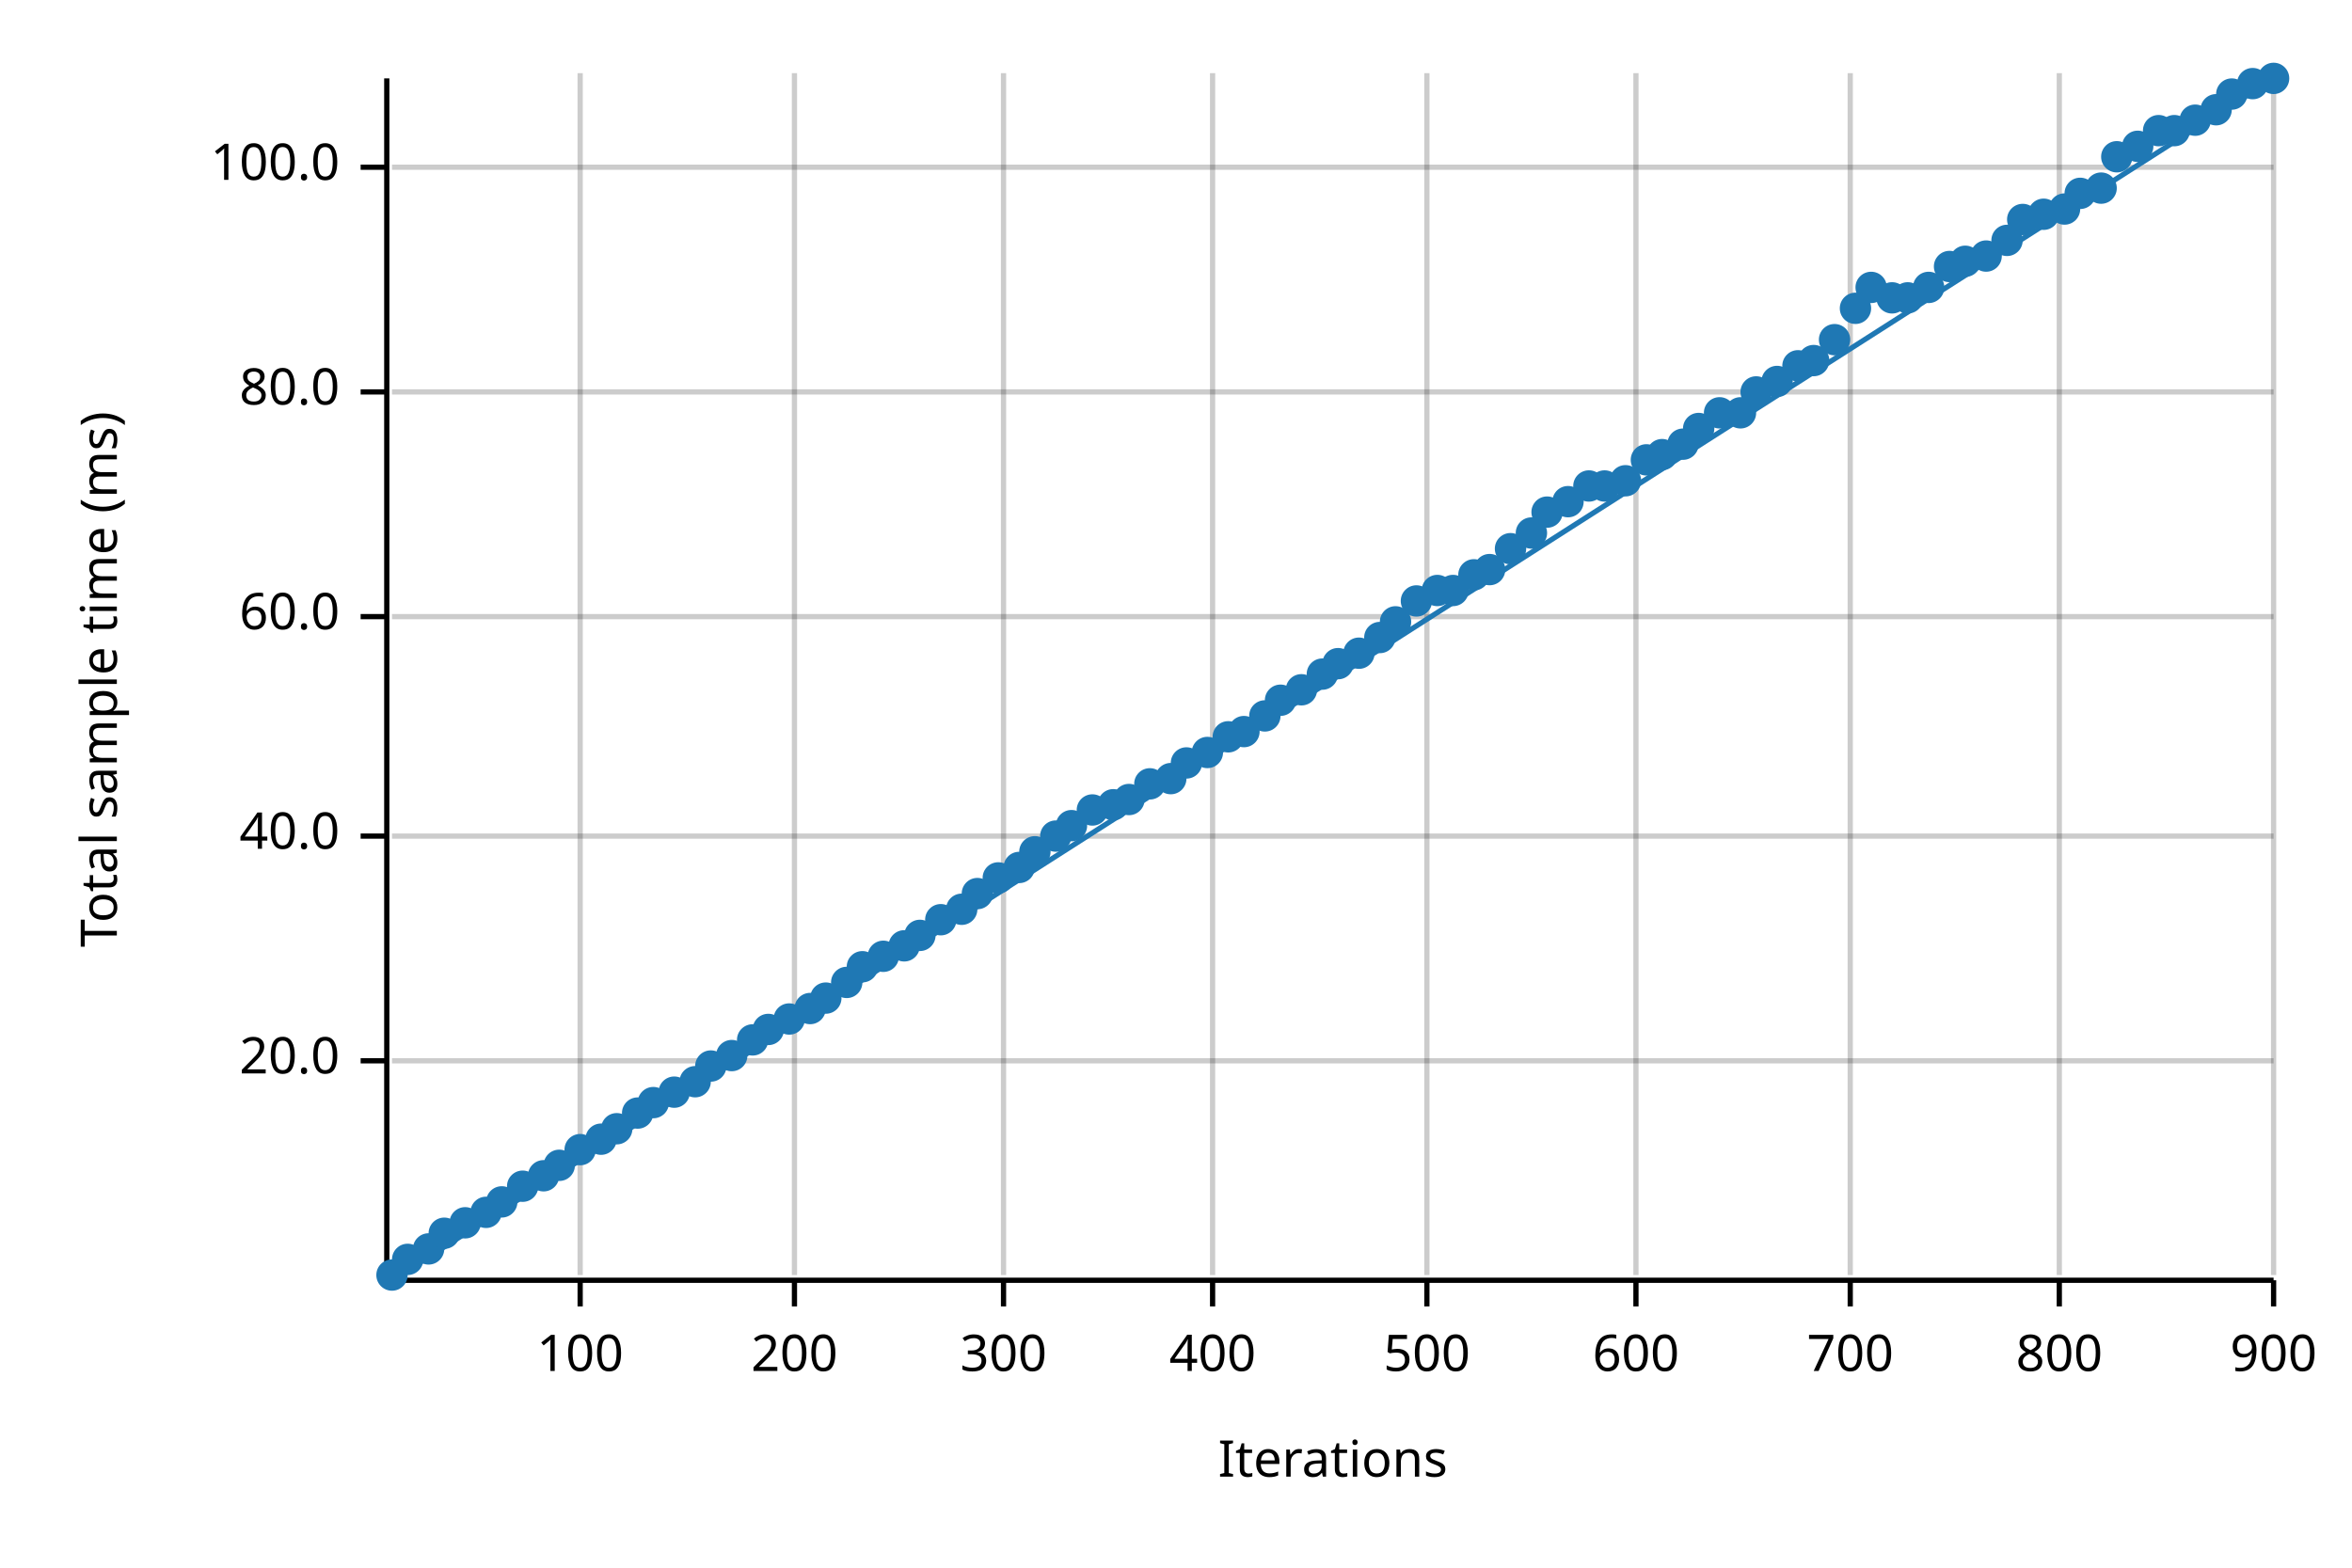
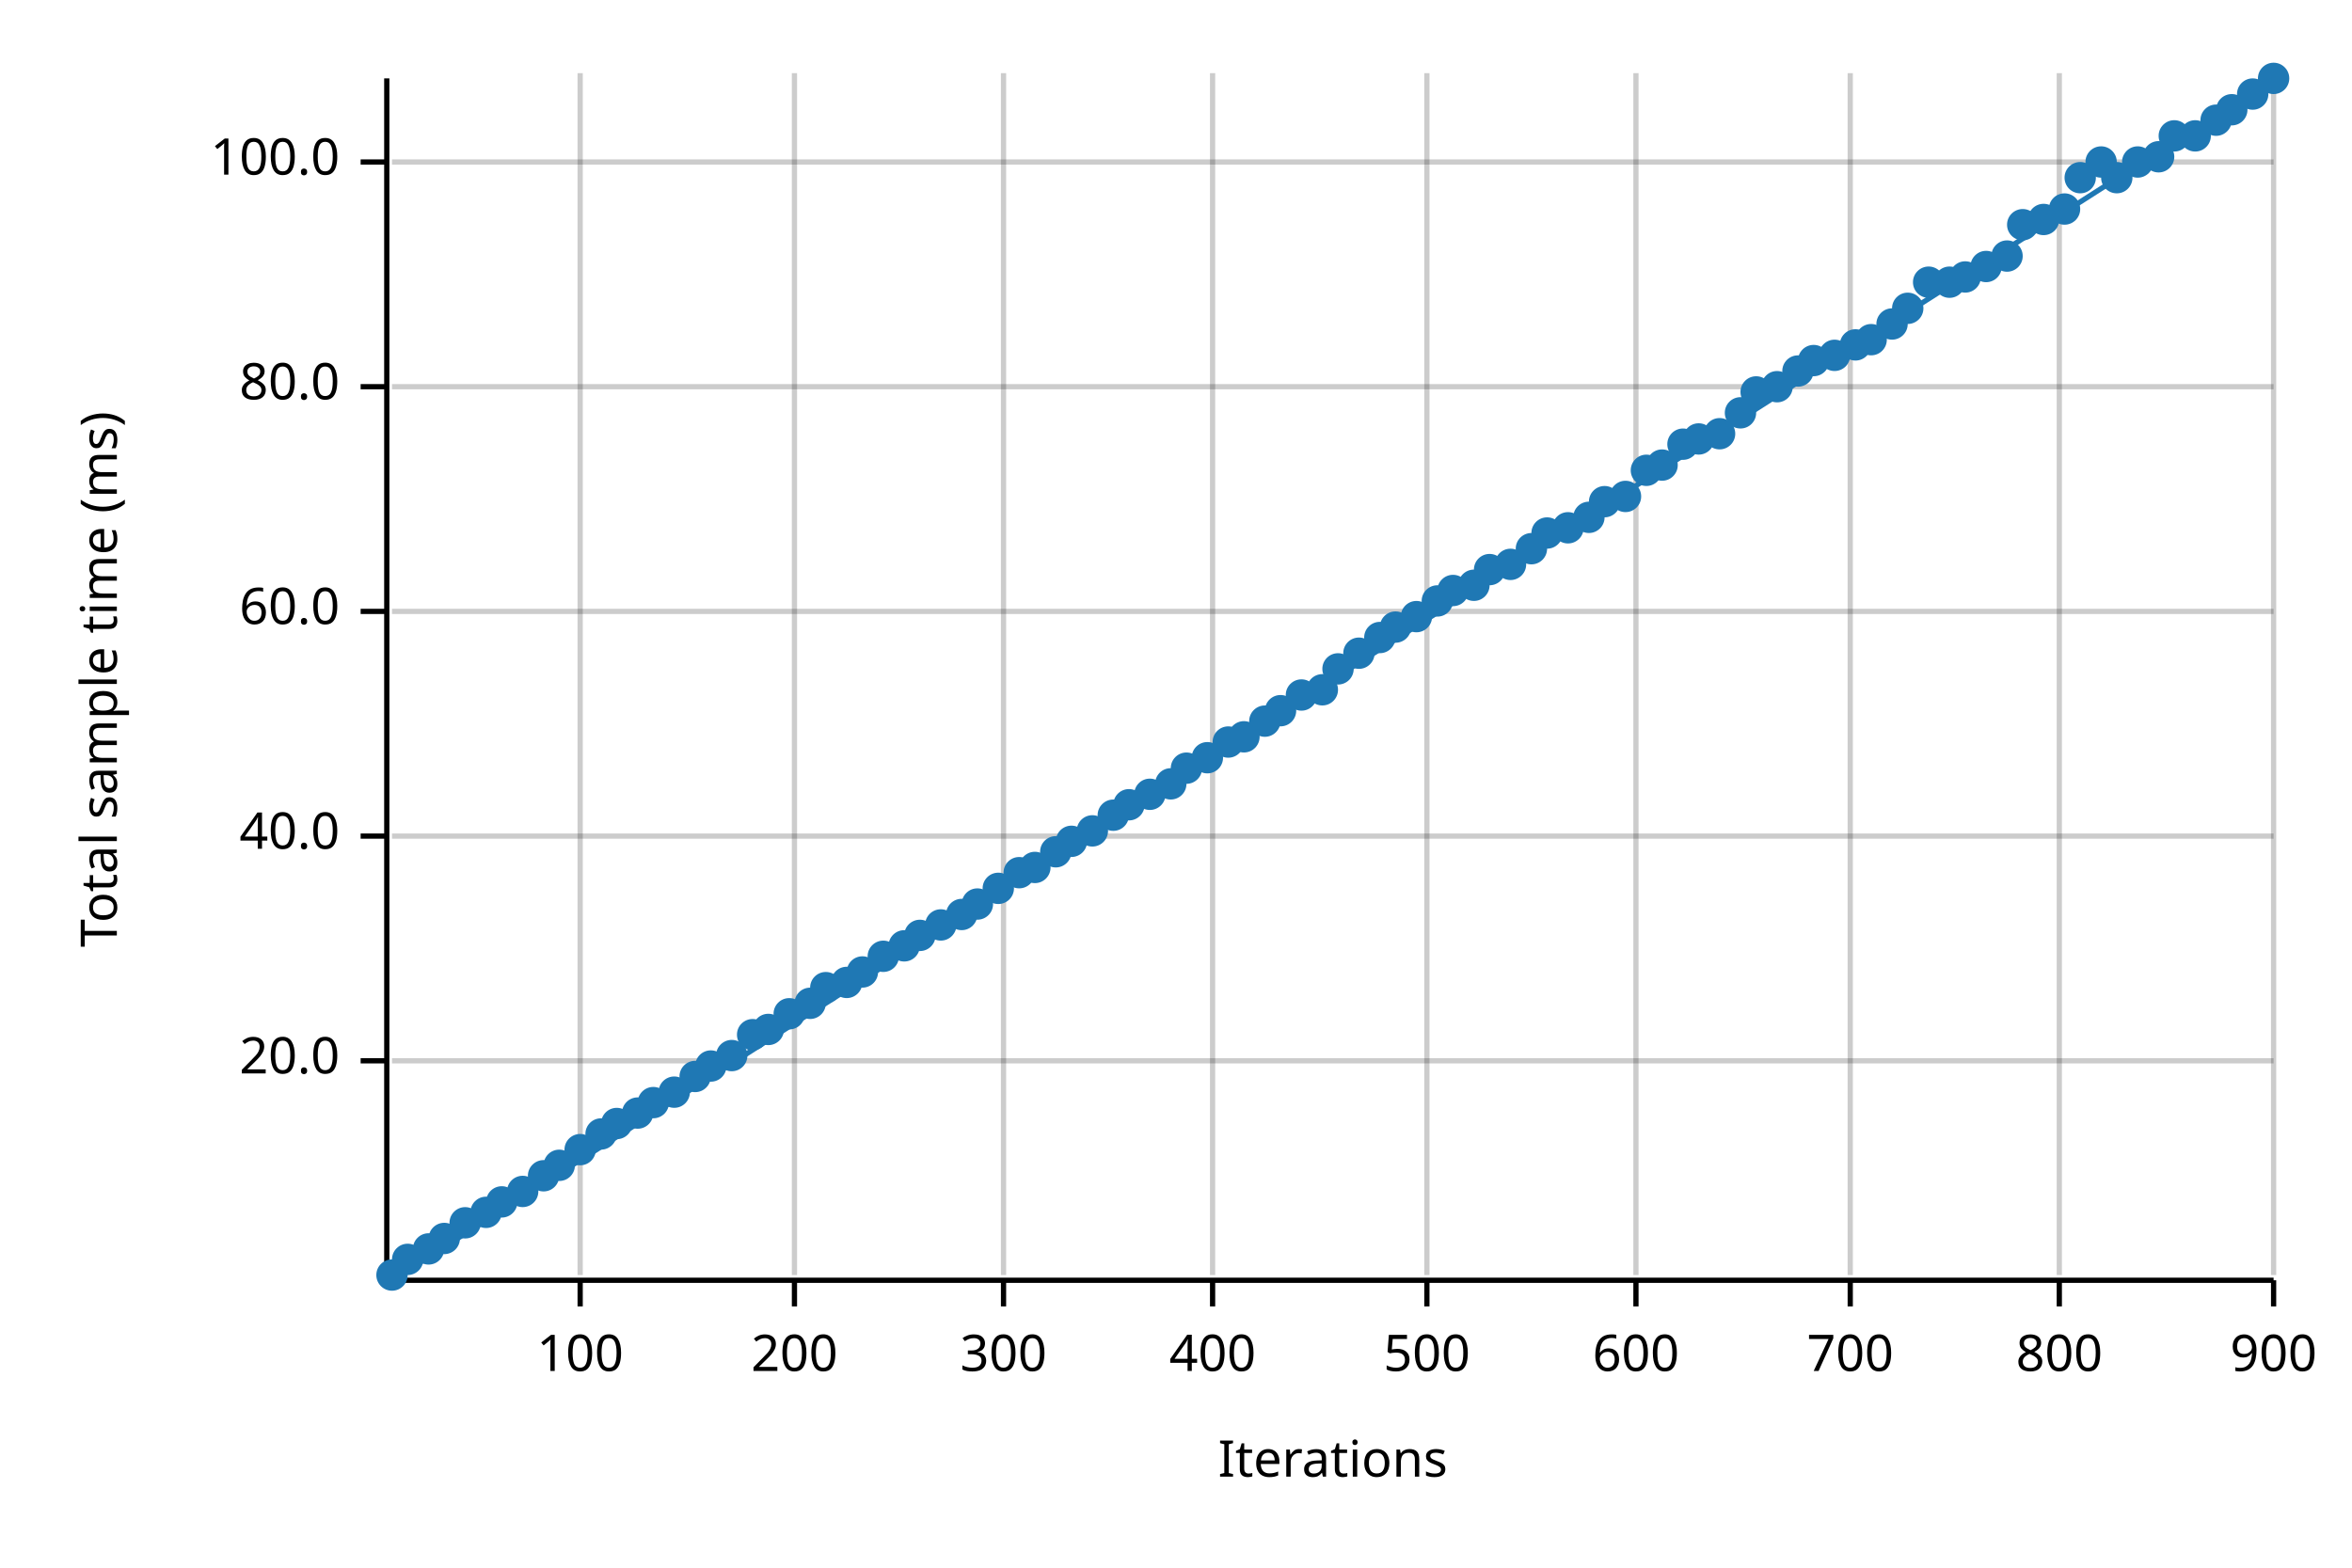
<svg xmlns="http://www.w3.org/2000/svg" width="450" height="300" viewBox="0 0 450 300">
  <text x="15" y="130" dy="0.76em" text-anchor="middle" font-family="sans-serif" font-size="9.677" opacity="1" fill="#000000" transform="rotate(270, 15, 130)">
Total sample time (ms)
</text>
  <text x="255" y="285" dy="-0.5ex" text-anchor="middle" font-family="sans-serif" font-size="9.677" opacity="1" fill="#000000">
Iterations
</text>
  <line opacity="0.2" stroke="#000000" stroke-width="1" x1="111" y1="244" x2="111" y2="14" />
  <line opacity="0.2" stroke="#000000" stroke-width="1" x1="152" y1="244" x2="152" y2="14" />
  <line opacity="0.2" stroke="#000000" stroke-width="1" x1="192" y1="244" x2="192" y2="14" />
  <line opacity="0.2" stroke="#000000" stroke-width="1" x1="232" y1="244" x2="232" y2="14" />
  <line opacity="0.2" stroke="#000000" stroke-width="1" x1="273" y1="244" x2="273" y2="14" />
  <line opacity="0.2" stroke="#000000" stroke-width="1" x1="313" y1="244" x2="313" y2="14" />
  <line opacity="0.2" stroke="#000000" stroke-width="1" x1="354" y1="244" x2="354" y2="14" />
  <line opacity="0.2" stroke="#000000" stroke-width="1" x1="394" y1="244" x2="394" y2="14" />
  <line opacity="0.2" stroke="#000000" stroke-width="1" x1="435" y1="244" x2="435" y2="14" />
  <line opacity="0.2" stroke="#000000" stroke-width="1" x1="75" y1="203" x2="435" y2="203" />
  <line opacity="0.2" stroke="#000000" stroke-width="1" x1="75" y1="160" x2="435" y2="160" />
-   <line opacity="0.2" stroke="#000000" stroke-width="1" x1="75" y1="118" x2="435" y2="118" />
-   <line opacity="0.2" stroke="#000000" stroke-width="1" x1="75" y1="75" x2="435" y2="75" />
-   <line opacity="0.2" stroke="#000000" stroke-width="1" x1="75" y1="32" x2="435" y2="32" />
+   <line opacity="0.2" stroke="#000000" stroke-width="1" x1="75" y1="117" x2="435" y2="117" />
+   <line opacity="0.2" stroke="#000000" stroke-width="1" x1="75" y1="74" x2="435" y2="74" />
+   <line opacity="0.2" stroke="#000000" stroke-width="1" x1="75" y1="31" x2="435" y2="31" />
  <polyline fill="none" opacity="1" stroke="#000000" stroke-width="1" points="74,15 74,245 " />
  <text x="65" y="203" dy="0.5ex" text-anchor="end" font-family="sans-serif" font-size="9.677" opacity="1" fill="#000000">
20.0
</text>
  <polyline fill="none" opacity="1" stroke="#000000" stroke-width="1" points="69,203 74,203 " />
  <text x="65" y="160" dy="0.5ex" text-anchor="end" font-family="sans-serif" font-size="9.677" opacity="1" fill="#000000">
40.0
</text>
  <polyline fill="none" opacity="1" stroke="#000000" stroke-width="1" points="69,160 74,160 " />
-   <text x="65" y="118" dy="0.5ex" text-anchor="end" font-family="sans-serif" font-size="9.677" opacity="1" fill="#000000">
+   <text x="65" y="117" dy="0.5ex" text-anchor="end" font-family="sans-serif" font-size="9.677" opacity="1" fill="#000000">
60.0
</text>
-   <polyline fill="none" opacity="1" stroke="#000000" stroke-width="1" points="69,118 74,118 " />
-   <text x="65" y="75" dy="0.5ex" text-anchor="end" font-family="sans-serif" font-size="9.677" opacity="1" fill="#000000">
+   <polyline fill="none" opacity="1" stroke="#000000" stroke-width="1" points="69,117 74,117 " />
+   <text x="65" y="74" dy="0.5ex" text-anchor="end" font-family="sans-serif" font-size="9.677" opacity="1" fill="#000000">
80.0
</text>
-   <polyline fill="none" opacity="1" stroke="#000000" stroke-width="1" points="69,75 74,75 " />
-   <text x="65" y="32" dy="0.5ex" text-anchor="end" font-family="sans-serif" font-size="9.677" opacity="1" fill="#000000">
+   <polyline fill="none" opacity="1" stroke="#000000" stroke-width="1" points="69,74 74,74 " />
+   <text x="65" y="31" dy="0.5ex" text-anchor="end" font-family="sans-serif" font-size="9.677" opacity="1" fill="#000000">
100.0
</text>
-   <polyline fill="none" opacity="1" stroke="#000000" stroke-width="1" points="69,32 74,32 " />
+   <polyline fill="none" opacity="1" stroke="#000000" stroke-width="1" points="69,31 74,31 " />
  <polyline fill="none" opacity="1" stroke="#000000" stroke-width="1" points="75,245 435,245 " />
  <text x="111" y="255" dy="0.76em" text-anchor="middle" font-family="sans-serif" font-size="9.677" opacity="1" fill="#000000">
100
</text>
  <polyline fill="none" opacity="1" stroke="#000000" stroke-width="1" points="111,245 111,250 " />
  <text x="152" y="255" dy="0.76em" text-anchor="middle" font-family="sans-serif" font-size="9.677" opacity="1" fill="#000000">
200
</text>
  <polyline fill="none" opacity="1" stroke="#000000" stroke-width="1" points="152,245 152,250 " />
  <text x="192" y="255" dy="0.76em" text-anchor="middle" font-family="sans-serif" font-size="9.677" opacity="1" fill="#000000">
300
</text>
  <polyline fill="none" opacity="1" stroke="#000000" stroke-width="1" points="192,245 192,250 " />
  <text x="232" y="255" dy="0.76em" text-anchor="middle" font-family="sans-serif" font-size="9.677" opacity="1" fill="#000000">
400
</text>
  <polyline fill="none" opacity="1" stroke="#000000" stroke-width="1" points="232,245 232,250 " />
  <text x="273" y="255" dy="0.76em" text-anchor="middle" font-family="sans-serif" font-size="9.677" opacity="1" fill="#000000">
500
</text>
  <polyline fill="none" opacity="1" stroke="#000000" stroke-width="1" points="273,245 273,250 " />
  <text x="313" y="255" dy="0.76em" text-anchor="middle" font-family="sans-serif" font-size="9.677" opacity="1" fill="#000000">
600
</text>
  <polyline fill="none" opacity="1" stroke="#000000" stroke-width="1" points="313,245 313,250 " />
  <text x="354" y="255" dy="0.76em" text-anchor="middle" font-family="sans-serif" font-size="9.677" opacity="1" fill="#000000">
700
</text>
  <polyline fill="none" opacity="1" stroke="#000000" stroke-width="1" points="354,245 354,250 " />
  <text x="394" y="255" dy="0.76em" text-anchor="middle" font-family="sans-serif" font-size="9.677" opacity="1" fill="#000000">
800
</text>
  <polyline fill="none" opacity="1" stroke="#000000" stroke-width="1" points="394,245 394,250 " />
  <text x="435" y="255" dy="0.76em" text-anchor="middle" font-family="sans-serif" font-size="9.677" opacity="1" fill="#000000">
900
</text>
  <polyline fill="none" opacity="1" stroke="#000000" stroke-width="1" points="435,245 435,250 " />
  <circle cx="75" cy="244" r="3" opacity="1" fill="#1F78B4" stroke="none" stroke-width="1" />
  <circle cx="78" cy="241" r="3" opacity="1" fill="#1F78B4" stroke="none" stroke-width="1" />
  <circle cx="82" cy="239" r="3" opacity="1" fill="#1F78B4" stroke="none" stroke-width="1" />
-   <circle cx="85" cy="236" r="3" opacity="1" fill="#1F78B4" stroke="none" stroke-width="1" />
+   <circle cx="85" cy="237" r="3" opacity="1" fill="#1F78B4" stroke="none" stroke-width="1" />
  <circle cx="89" cy="234" r="3" opacity="1" fill="#1F78B4" stroke="none" stroke-width="1" />
  <circle cx="93" cy="232" r="3" opacity="1" fill="#1F78B4" stroke="none" stroke-width="1" />
  <circle cx="96" cy="230" r="3" opacity="1" fill="#1F78B4" stroke="none" stroke-width="1" />
-   <circle cx="100" cy="227" r="3" opacity="1" fill="#1F78B4" stroke="none" stroke-width="1" />
+   <circle cx="100" cy="228" r="3" opacity="1" fill="#1F78B4" stroke="none" stroke-width="1" />
  <circle cx="104" cy="225" r="3" opacity="1" fill="#1F78B4" stroke="none" stroke-width="1" />
  <circle cx="107" cy="223" r="3" opacity="1" fill="#1F78B4" stroke="none" stroke-width="1" />
  <circle cx="111" cy="220" r="3" opacity="1" fill="#1F78B4" stroke="none" stroke-width="1" />
-   <circle cx="115" cy="218" r="3" opacity="1" fill="#1F78B4" stroke="none" stroke-width="1" />
-   <circle cx="118" cy="216" r="3" opacity="1" fill="#1F78B4" stroke="none" stroke-width="1" />
+   <circle cx="115" cy="217" r="3" opacity="1" fill="#1F78B4" stroke="none" stroke-width="1" />
+   <circle cx="118" cy="215" r="3" opacity="1" fill="#1F78B4" stroke="none" stroke-width="1" />
  <circle cx="122" cy="213" r="3" opacity="1" fill="#1F78B4" stroke="none" stroke-width="1" />
  <circle cx="125" cy="211" r="3" opacity="1" fill="#1F78B4" stroke="none" stroke-width="1" />
  <circle cx="129" cy="209" r="3" opacity="1" fill="#1F78B4" stroke="none" stroke-width="1" />
-   <circle cx="133" cy="207" r="3" opacity="1" fill="#1F78B4" stroke="none" stroke-width="1" />
+   <circle cx="133" cy="206" r="3" opacity="1" fill="#1F78B4" stroke="none" stroke-width="1" />
  <circle cx="136" cy="204" r="3" opacity="1" fill="#1F78B4" stroke="none" stroke-width="1" />
  <circle cx="140" cy="202" r="3" opacity="1" fill="#1F78B4" stroke="none" stroke-width="1" />
-   <circle cx="144" cy="199" r="3" opacity="1" fill="#1F78B4" stroke="none" stroke-width="1" />
+   <circle cx="144" cy="198" r="3" opacity="1" fill="#1F78B4" stroke="none" stroke-width="1" />
  <circle cx="147" cy="197" r="3" opacity="1" fill="#1F78B4" stroke="none" stroke-width="1" />
-   <circle cx="151" cy="195" r="3" opacity="1" fill="#1F78B4" stroke="none" stroke-width="1" />
-   <circle cx="155" cy="193" r="3" opacity="1" fill="#1F78B4" stroke="none" stroke-width="1" />
-   <circle cx="158" cy="191" r="3" opacity="1" fill="#1F78B4" stroke="none" stroke-width="1" />
+   <circle cx="151" cy="194" r="3" opacity="1" fill="#1F78B4" stroke="none" stroke-width="1" />
+   <circle cx="155" cy="192" r="3" opacity="1" fill="#1F78B4" stroke="none" stroke-width="1" />
+   <circle cx="158" cy="189" r="3" opacity="1" fill="#1F78B4" stroke="none" stroke-width="1" />
  <circle cx="162" cy="188" r="3" opacity="1" fill="#1F78B4" stroke="none" stroke-width="1" />
-   <circle cx="165" cy="185" r="3" opacity="1" fill="#1F78B4" stroke="none" stroke-width="1" />
+   <circle cx="165" cy="186" r="3" opacity="1" fill="#1F78B4" stroke="none" stroke-width="1" />
  <circle cx="169" cy="183" r="3" opacity="1" fill="#1F78B4" stroke="none" stroke-width="1" />
  <circle cx="173" cy="181" r="3" opacity="1" fill="#1F78B4" stroke="none" stroke-width="1" />
  <circle cx="176" cy="179" r="3" opacity="1" fill="#1F78B4" stroke="none" stroke-width="1" />
-   <circle cx="180" cy="176" r="3" opacity="1" fill="#1F78B4" stroke="none" stroke-width="1" />
-   <circle cx="184" cy="174" r="3" opacity="1" fill="#1F78B4" stroke="none" stroke-width="1" />
-   <circle cx="187" cy="171" r="3" opacity="1" fill="#1F78B4" stroke="none" stroke-width="1" />
-   <circle cx="191" cy="168" r="3" opacity="1" fill="#1F78B4" stroke="none" stroke-width="1" />
-   <circle cx="195" cy="166" r="3" opacity="1" fill="#1F78B4" stroke="none" stroke-width="1" />
-   <circle cx="198" cy="163" r="3" opacity="1" fill="#1F78B4" stroke="none" stroke-width="1" />
-   <circle cx="202" cy="160" r="3" opacity="1" fill="#1F78B4" stroke="none" stroke-width="1" />
-   <circle cx="205" cy="158" r="3" opacity="1" fill="#1F78B4" stroke="none" stroke-width="1" />
-   <circle cx="209" cy="155" r="3" opacity="1" fill="#1F78B4" stroke="none" stroke-width="1" />
-   <circle cx="213" cy="154" r="3" opacity="1" fill="#1F78B4" stroke="none" stroke-width="1" />
-   <circle cx="216" cy="153" r="3" opacity="1" fill="#1F78B4" stroke="none" stroke-width="1" />
-   <circle cx="220" cy="150" r="3" opacity="1" fill="#1F78B4" stroke="none" stroke-width="1" />
-   <circle cx="224" cy="149" r="3" opacity="1" fill="#1F78B4" stroke="none" stroke-width="1" />
-   <circle cx="227" cy="146" r="3" opacity="1" fill="#1F78B4" stroke="none" stroke-width="1" />
-   <circle cx="231" cy="144" r="3" opacity="1" fill="#1F78B4" stroke="none" stroke-width="1" />
-   <circle cx="235" cy="141" r="3" opacity="1" fill="#1F78B4" stroke="none" stroke-width="1" />
-   <circle cx="238" cy="140" r="3" opacity="1" fill="#1F78B4" stroke="none" stroke-width="1" />
-   <circle cx="242" cy="137" r="3" opacity="1" fill="#1F78B4" stroke="none" stroke-width="1" />
-   <circle cx="245" cy="134" r="3" opacity="1" fill="#1F78B4" stroke="none" stroke-width="1" />
-   <circle cx="249" cy="132" r="3" opacity="1" fill="#1F78B4" stroke="none" stroke-width="1" />
-   <circle cx="253" cy="129" r="3" opacity="1" fill="#1F78B4" stroke="none" stroke-width="1" />
-   <circle cx="256" cy="127" r="3" opacity="1" fill="#1F78B4" stroke="none" stroke-width="1" />
+   <circle cx="180" cy="177" r="3" opacity="1" fill="#1F78B4" stroke="none" stroke-width="1" />
+   <circle cx="184" cy="175" r="3" opacity="1" fill="#1F78B4" stroke="none" stroke-width="1" />
+   <circle cx="187" cy="173" r="3" opacity="1" fill="#1F78B4" stroke="none" stroke-width="1" />
+   <circle cx="191" cy="170" r="3" opacity="1" fill="#1F78B4" stroke="none" stroke-width="1" />
+   <circle cx="195" cy="167" r="3" opacity="1" fill="#1F78B4" stroke="none" stroke-width="1" />
+   <circle cx="198" cy="166" r="3" opacity="1" fill="#1F78B4" stroke="none" stroke-width="1" />
+   <circle cx="202" cy="163" r="3" opacity="1" fill="#1F78B4" stroke="none" stroke-width="1" />
+   <circle cx="205" cy="161" r="3" opacity="1" fill="#1F78B4" stroke="none" stroke-width="1" />
+   <circle cx="209" cy="159" r="3" opacity="1" fill="#1F78B4" stroke="none" stroke-width="1" />
+   <circle cx="213" cy="156" r="3" opacity="1" fill="#1F78B4" stroke="none" stroke-width="1" />
+   <circle cx="216" cy="154" r="3" opacity="1" fill="#1F78B4" stroke="none" stroke-width="1" />
+   <circle cx="220" cy="152" r="3" opacity="1" fill="#1F78B4" stroke="none" stroke-width="1" />
+   <circle cx="224" cy="150" r="3" opacity="1" fill="#1F78B4" stroke="none" stroke-width="1" />
+   <circle cx="227" cy="147" r="3" opacity="1" fill="#1F78B4" stroke="none" stroke-width="1" />
+   <circle cx="231" cy="145" r="3" opacity="1" fill="#1F78B4" stroke="none" stroke-width="1" />
+   <circle cx="235" cy="142" r="3" opacity="1" fill="#1F78B4" stroke="none" stroke-width="1" />
+   <circle cx="238" cy="141" r="3" opacity="1" fill="#1F78B4" stroke="none" stroke-width="1" />
+   <circle cx="242" cy="138" r="3" opacity="1" fill="#1F78B4" stroke="none" stroke-width="1" />
+   <circle cx="245" cy="136" r="3" opacity="1" fill="#1F78B4" stroke="none" stroke-width="1" />
+   <circle cx="249" cy="133" r="3" opacity="1" fill="#1F78B4" stroke="none" stroke-width="1" />
+   <circle cx="253" cy="132" r="3" opacity="1" fill="#1F78B4" stroke="none" stroke-width="1" />
+   <circle cx="256" cy="128" r="3" opacity="1" fill="#1F78B4" stroke="none" stroke-width="1" />
  <circle cx="260" cy="125" r="3" opacity="1" fill="#1F78B4" stroke="none" stroke-width="1" />
  <circle cx="264" cy="122" r="3" opacity="1" fill="#1F78B4" stroke="none" stroke-width="1" />
-   <circle cx="267" cy="119" r="3" opacity="1" fill="#1F78B4" stroke="none" stroke-width="1" />
-   <circle cx="271" cy="115" r="3" opacity="1" fill="#1F78B4" stroke="none" stroke-width="1" />
-   <circle cx="275" cy="113" r="3" opacity="1" fill="#1F78B4" stroke="none" stroke-width="1" />
+   <circle cx="267" cy="120" r="3" opacity="1" fill="#1F78B4" stroke="none" stroke-width="1" />
+   <circle cx="271" cy="118" r="3" opacity="1" fill="#1F78B4" stroke="none" stroke-width="1" />
+   <circle cx="275" cy="115" r="3" opacity="1" fill="#1F78B4" stroke="none" stroke-width="1" />
  <circle cx="278" cy="113" r="3" opacity="1" fill="#1F78B4" stroke="none" stroke-width="1" />
-   <circle cx="282" cy="110" r="3" opacity="1" fill="#1F78B4" stroke="none" stroke-width="1" />
+   <circle cx="282" cy="112" r="3" opacity="1" fill="#1F78B4" stroke="none" stroke-width="1" />
  <circle cx="285" cy="109" r="3" opacity="1" fill="#1F78B4" stroke="none" stroke-width="1" />
-   <circle cx="289" cy="105" r="3" opacity="1" fill="#1F78B4" stroke="none" stroke-width="1" />
-   <circle cx="293" cy="102" r="3" opacity="1" fill="#1F78B4" stroke="none" stroke-width="1" />
-   <circle cx="296" cy="98" r="3" opacity="1" fill="#1F78B4" stroke="none" stroke-width="1" />
-   <circle cx="300" cy="96" r="3" opacity="1" fill="#1F78B4" stroke="none" stroke-width="1" />
-   <circle cx="304" cy="93" r="3" opacity="1" fill="#1F78B4" stroke="none" stroke-width="1" />
-   <circle cx="307" cy="93" r="3" opacity="1" fill="#1F78B4" stroke="none" stroke-width="1" />
-   <circle cx="311" cy="92" r="3" opacity="1" fill="#1F78B4" stroke="none" stroke-width="1" />
-   <circle cx="315" cy="88" r="3" opacity="1" fill="#1F78B4" stroke="none" stroke-width="1" />
-   <circle cx="318" cy="87" r="3" opacity="1" fill="#1F78B4" stroke="none" stroke-width="1" />
+   <circle cx="289" cy="108" r="3" opacity="1" fill="#1F78B4" stroke="none" stroke-width="1" />
+   <circle cx="293" cy="105" r="3" opacity="1" fill="#1F78B4" stroke="none" stroke-width="1" />
+   <circle cx="296" cy="102" r="3" opacity="1" fill="#1F78B4" stroke="none" stroke-width="1" />
+   <circle cx="300" cy="101" r="3" opacity="1" fill="#1F78B4" stroke="none" stroke-width="1" />
+   <circle cx="304" cy="99" r="3" opacity="1" fill="#1F78B4" stroke="none" stroke-width="1" />
+   <circle cx="307" cy="96" r="3" opacity="1" fill="#1F78B4" stroke="none" stroke-width="1" />
+   <circle cx="311" cy="95" r="3" opacity="1" fill="#1F78B4" stroke="none" stroke-width="1" />
+   <circle cx="315" cy="90" r="3" opacity="1" fill="#1F78B4" stroke="none" stroke-width="1" />
+   <circle cx="318" cy="89" r="3" opacity="1" fill="#1F78B4" stroke="none" stroke-width="1" />
  <circle cx="322" cy="85" r="3" opacity="1" fill="#1F78B4" stroke="none" stroke-width="1" />
-   <circle cx="325" cy="82" r="3" opacity="1" fill="#1F78B4" stroke="none" stroke-width="1" />
-   <circle cx="329" cy="79" r="3" opacity="1" fill="#1F78B4" stroke="none" stroke-width="1" />
+   <circle cx="325" cy="84" r="3" opacity="1" fill="#1F78B4" stroke="none" stroke-width="1" />
+   <circle cx="329" cy="83" r="3" opacity="1" fill="#1F78B4" stroke="none" stroke-width="1" />
  <circle cx="333" cy="79" r="3" opacity="1" fill="#1F78B4" stroke="none" stroke-width="1" />
  <circle cx="336" cy="75" r="3" opacity="1" fill="#1F78B4" stroke="none" stroke-width="1" />
-   <circle cx="340" cy="73" r="3" opacity="1" fill="#1F78B4" stroke="none" stroke-width="1" />
-   <circle cx="344" cy="70" r="3" opacity="1" fill="#1F78B4" stroke="none" stroke-width="1" />
+   <circle cx="340" cy="74" r="3" opacity="1" fill="#1F78B4" stroke="none" stroke-width="1" />
+   <circle cx="344" cy="71" r="3" opacity="1" fill="#1F78B4" stroke="none" stroke-width="1" />
  <circle cx="347" cy="69" r="3" opacity="1" fill="#1F78B4" stroke="none" stroke-width="1" />
-   <circle cx="351" cy="65" r="3" opacity="1" fill="#1F78B4" stroke="none" stroke-width="1" />
-   <circle cx="355" cy="59" r="3" opacity="1" fill="#1F78B4" stroke="none" stroke-width="1" />
-   <circle cx="358" cy="55" r="3" opacity="1" fill="#1F78B4" stroke="none" stroke-width="1" />
-   <circle cx="362" cy="57" r="3" opacity="1" fill="#1F78B4" stroke="none" stroke-width="1" />
-   <circle cx="365" cy="57" r="3" opacity="1" fill="#1F78B4" stroke="none" stroke-width="1" />
-   <circle cx="369" cy="55" r="3" opacity="1" fill="#1F78B4" stroke="none" stroke-width="1" />
-   <circle cx="373" cy="51" r="3" opacity="1" fill="#1F78B4" stroke="none" stroke-width="1" />
-   <circle cx="376" cy="50" r="3" opacity="1" fill="#1F78B4" stroke="none" stroke-width="1" />
-   <circle cx="380" cy="49" r="3" opacity="1" fill="#1F78B4" stroke="none" stroke-width="1" />
-   <circle cx="384" cy="46" r="3" opacity="1" fill="#1F78B4" stroke="none" stroke-width="1" />
-   <circle cx="387" cy="42" r="3" opacity="1" fill="#1F78B4" stroke="none" stroke-width="1" />
-   <circle cx="391" cy="41" r="3" opacity="1" fill="#1F78B4" stroke="none" stroke-width="1" />
+   <circle cx="351" cy="68" r="3" opacity="1" fill="#1F78B4" stroke="none" stroke-width="1" />
+   <circle cx="355" cy="66" r="3" opacity="1" fill="#1F78B4" stroke="none" stroke-width="1" />
+   <circle cx="358" cy="65" r="3" opacity="1" fill="#1F78B4" stroke="none" stroke-width="1" />
+   <circle cx="362" cy="62" r="3" opacity="1" fill="#1F78B4" stroke="none" stroke-width="1" />
+   <circle cx="365" cy="59" r="3" opacity="1" fill="#1F78B4" stroke="none" stroke-width="1" />
+   <circle cx="369" cy="54" r="3" opacity="1" fill="#1F78B4" stroke="none" stroke-width="1" />
+   <circle cx="373" cy="54" r="3" opacity="1" fill="#1F78B4" stroke="none" stroke-width="1" />
+   <circle cx="376" cy="53" r="3" opacity="1" fill="#1F78B4" stroke="none" stroke-width="1" />
+   <circle cx="380" cy="51" r="3" opacity="1" fill="#1F78B4" stroke="none" stroke-width="1" />
+   <circle cx="384" cy="49" r="3" opacity="1" fill="#1F78B4" stroke="none" stroke-width="1" />
+   <circle cx="387" cy="43" r="3" opacity="1" fill="#1F78B4" stroke="none" stroke-width="1" />
+   <circle cx="391" cy="42" r="3" opacity="1" fill="#1F78B4" stroke="none" stroke-width="1" />
  <circle cx="395" cy="40" r="3" opacity="1" fill="#1F78B4" stroke="none" stroke-width="1" />
-   <circle cx="398" cy="37" r="3" opacity="1" fill="#1F78B4" stroke="none" stroke-width="1" />
-   <circle cx="402" cy="36" r="3" opacity="1" fill="#1F78B4" stroke="none" stroke-width="1" />
-   <circle cx="405" cy="30" r="3" opacity="1" fill="#1F78B4" stroke="none" stroke-width="1" />
-   <circle cx="409" cy="28" r="3" opacity="1" fill="#1F78B4" stroke="none" stroke-width="1" />
-   <circle cx="413" cy="25" r="3" opacity="1" fill="#1F78B4" stroke="none" stroke-width="1" />
-   <circle cx="416" cy="25" r="3" opacity="1" fill="#1F78B4" stroke="none" stroke-width="1" />
-   <circle cx="420" cy="23" r="3" opacity="1" fill="#1F78B4" stroke="none" stroke-width="1" />
-   <circle cx="424" cy="21" r="3" opacity="1" fill="#1F78B4" stroke="none" stroke-width="1" />
-   <circle cx="427" cy="18" r="3" opacity="1" fill="#1F78B4" stroke="none" stroke-width="1" />
-   <circle cx="431" cy="16" r="3" opacity="1" fill="#1F78B4" stroke="none" stroke-width="1" />
+   <circle cx="398" cy="34" r="3" opacity="1" fill="#1F78B4" stroke="none" stroke-width="1" />
+   <circle cx="402" cy="31" r="3" opacity="1" fill="#1F78B4" stroke="none" stroke-width="1" />
+   <circle cx="405" cy="34" r="3" opacity="1" fill="#1F78B4" stroke="none" stroke-width="1" />
+   <circle cx="409" cy="31" r="3" opacity="1" fill="#1F78B4" stroke="none" stroke-width="1" />
+   <circle cx="413" cy="30" r="3" opacity="1" fill="#1F78B4" stroke="none" stroke-width="1" />
+   <circle cx="416" cy="26" r="3" opacity="1" fill="#1F78B4" stroke="none" stroke-width="1" />
+   <circle cx="420" cy="26" r="3" opacity="1" fill="#1F78B4" stroke="none" stroke-width="1" />
+   <circle cx="424" cy="23" r="3" opacity="1" fill="#1F78B4" stroke="none" stroke-width="1" />
+   <circle cx="427" cy="21" r="3" opacity="1" fill="#1F78B4" stroke="none" stroke-width="1" />
+   <circle cx="431" cy="18" r="3" opacity="1" fill="#1F78B4" stroke="none" stroke-width="1" />
  <circle cx="435" cy="15" r="3" opacity="1" fill="#1F78B4" stroke="none" stroke-width="1" />
  <polyline fill="none" opacity="1" stroke="#1F78B4" stroke-width="1" points="75,245 435,15 " />
  <polygon opacity="0.25" fill="#1F78B4" points="75,245 435,15 435,15 " />
</svg>
